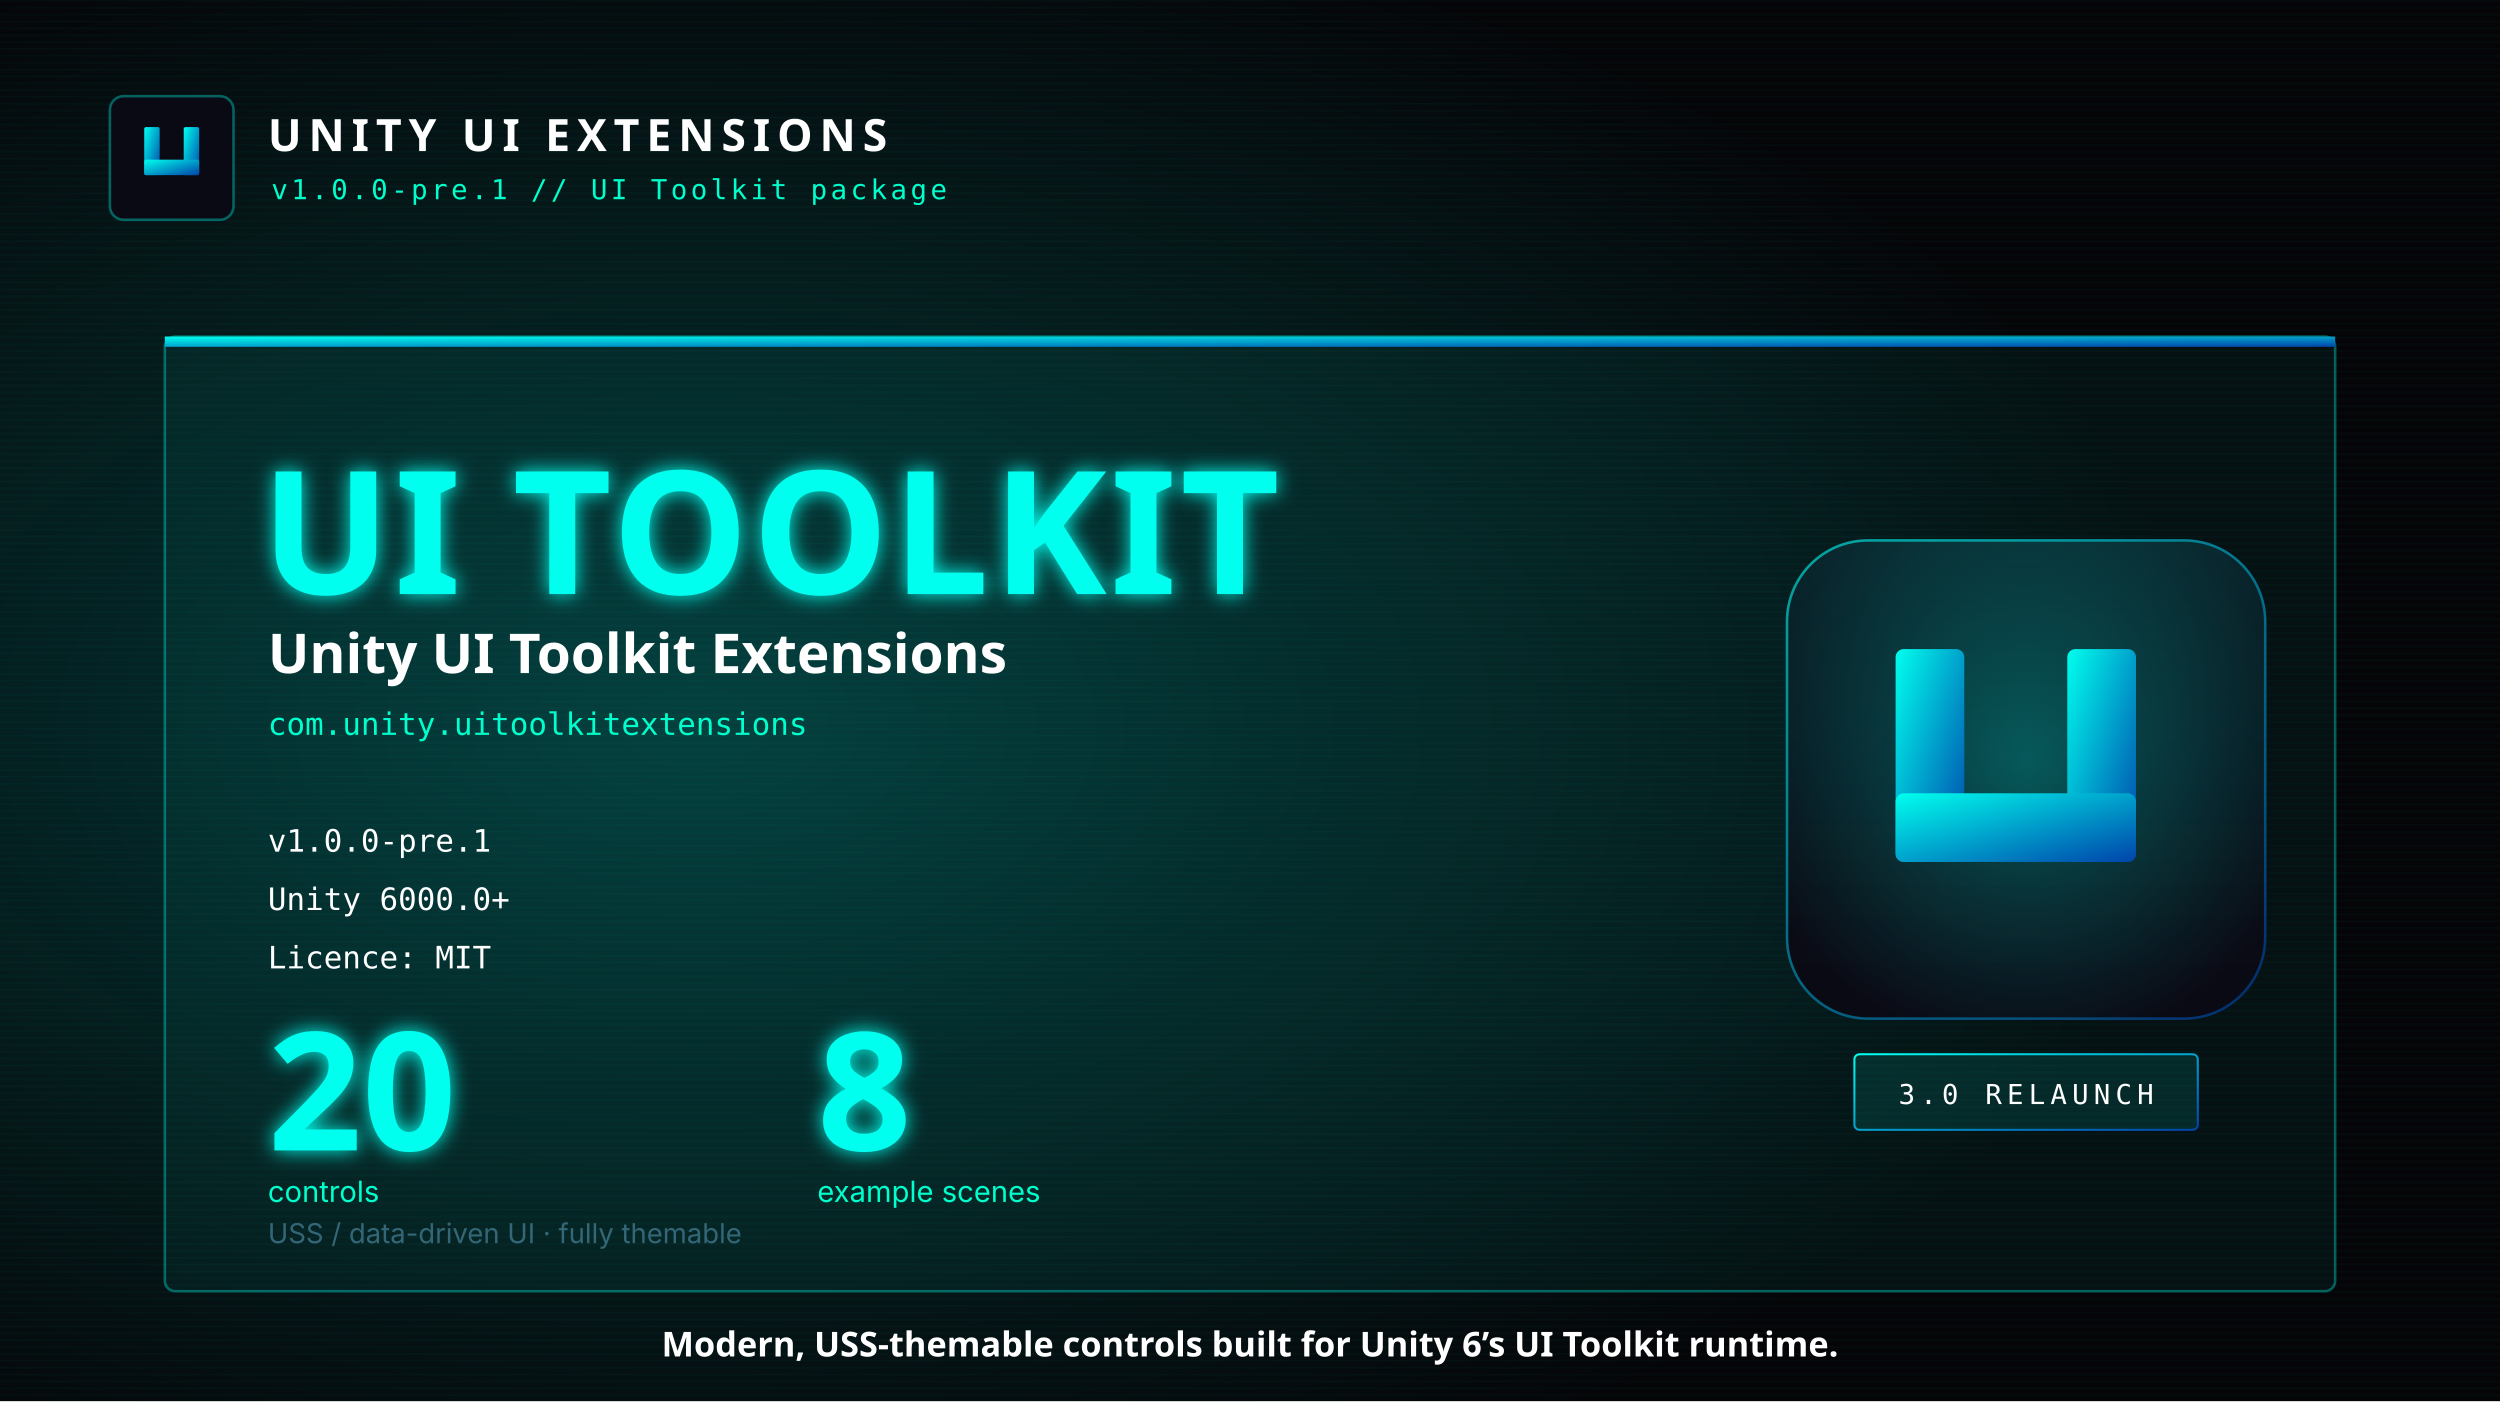
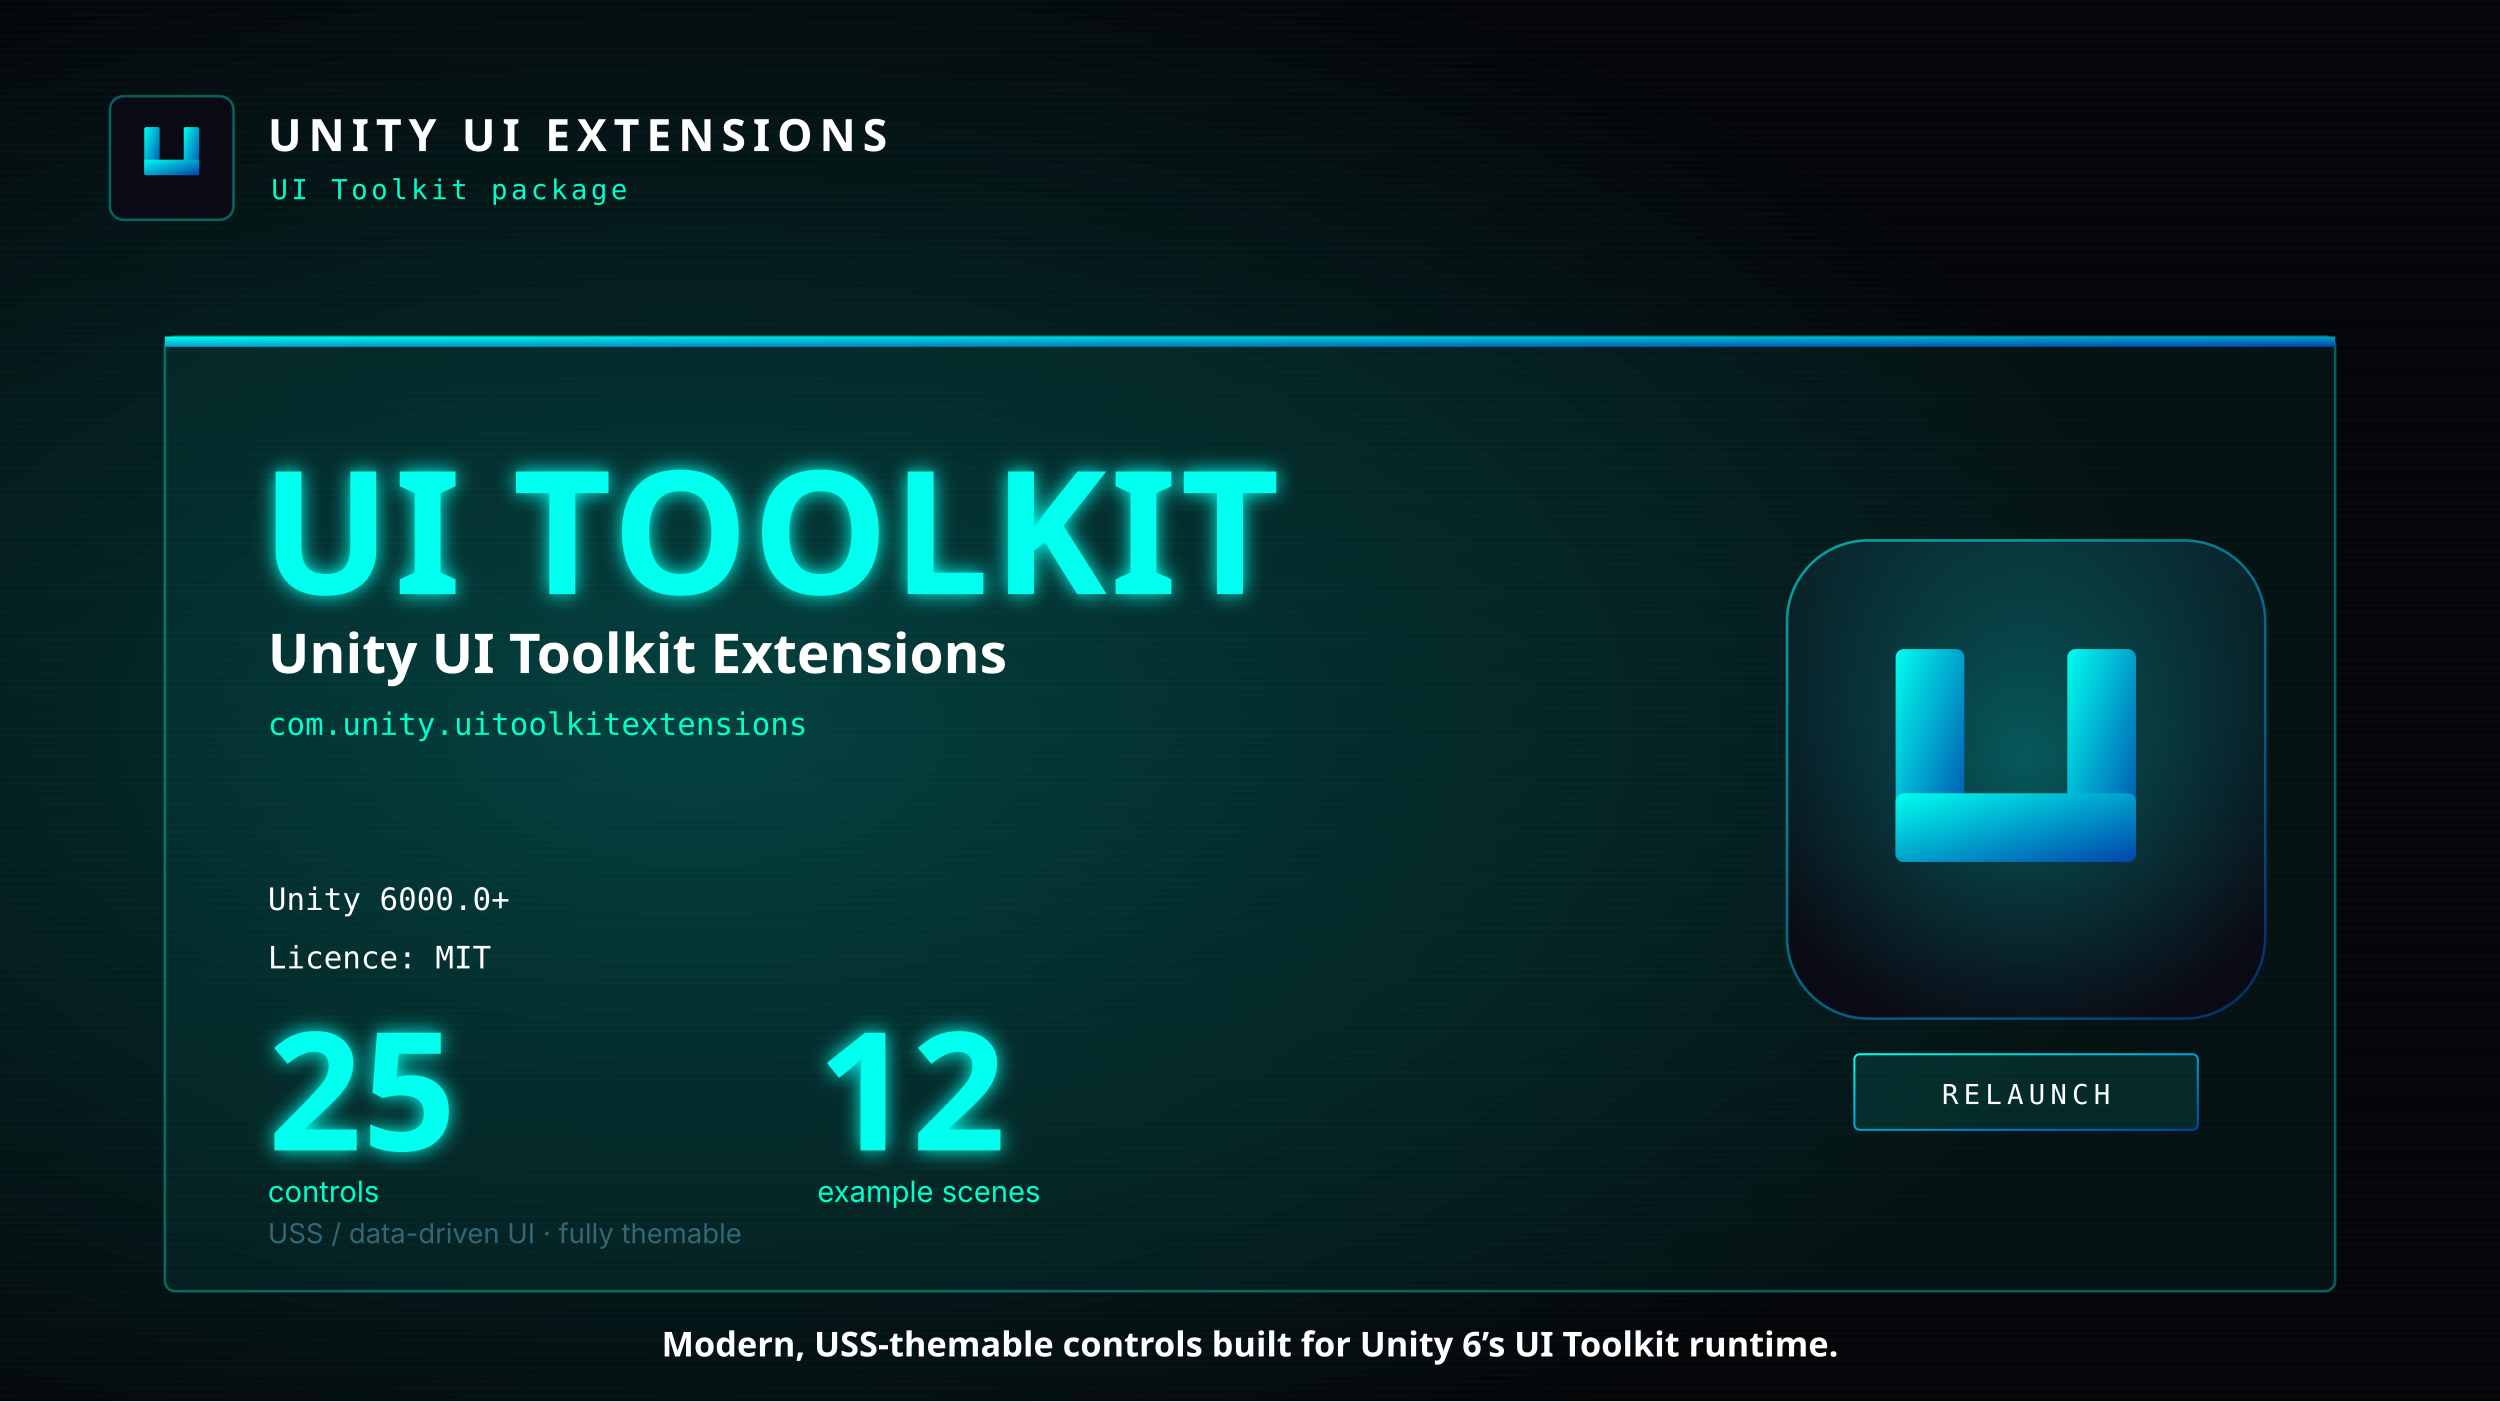
- <svg xmlns="http://www.w3.org/2000/svg" viewBox="0 0 1456 816" width="1456" height="816" role="img" aria-label="Unity UI Toolkit Extensions v1.0.0-pre.1">
+ <svg xmlns="http://www.w3.org/2000/svg" viewBox="0 0 1456 816" width="1456" height="816" role="img" aria-label="Unity UI Toolkit Extensions">
  <defs>
    <linearGradient id="pg" x1="0%" y1="0%" x2="100%" y2="100%">
      <stop offset="0%" stop-color="#00ffee" />
      <stop offset="100%" stop-color="#0044aa" />
    </linearGradient>
    <radialGradient id="ig" cx="50%" cy="46%" r="60%">
      <stop offset="0%" stop-color="#00ffee" stop-opacity="0.30" />
      <stop offset="100%" stop-color="#00ffee" stop-opacity="0" />
    </radialGradient>
    <linearGradient id="sheen" x1="0%" y1="0%" x2="0%" y2="100%">
      <stop offset="0%" stop-color="#00ffee" stop-opacity="0.12" />
      <stop offset="100%" stop-color="#050508" stop-opacity="0" />
    </linearGradient>
    <radialGradient id="glowR" cx="28%" cy="52%" r="60%">
      <stop offset="0%" stop-color="rgba(0,255,238,0.20)" />
      <stop offset="100%" stop-color="rgba(0,255,238,0)" />
    </radialGradient>
    <pattern id="scan" width="4" height="4" patternUnits="userSpaceOnUse">
      <rect width="4" height="1" fill="rgba(0,255,238,0.025)" />
    </pattern>
    <filter id="softGlow" x="-60%" y="-60%" width="220%" height="220%">
      <feGaussianBlur stdDeviation="6" result="b" />
      <feMerge>
        <feMergeNode in="b" />
        <feMergeNode in="SourceGraphic" />
      </feMerge>
    </filter>
  </defs>
  <rect width="1456" height="816" fill="#050508" />
  <rect width="1456" height="816" fill="url(#glowR)" />
  <rect width="1456" height="816" fill="url(#scan)" />
  <g transform="translate(64,56)">
    <rect x="0" y="0" width="72" height="72" rx="8" fill="#0a0a14" stroke="rgba(0,255,238,0.35)" stroke-width="1.5" />
    <g fill="url(#pg)">
      <rect x="20" y="18" width="9" height="28" rx="1.08" />
      <rect x="43" y="18" width="9" height="28" rx="1.08" />
      <rect x="20" y="37" width="32" height="9" rx="1.08" />
    </g>
    <text x="92" y="32" font-family="Orbitron, 'Space Grotesk', system-ui, sans-serif" font-size="26" font-weight="800" letter-spacing="4" fill="#ffffff">UNITY UI EXTENSIONS</text>
-     <text x="94" y="60" font-family="'JetBrains Mono', ui-monospace, monospace" font-size="16" letter-spacing="2" fill="#00ffcc">v1.0.0-pre.1 // UI Toolkit package</text>
+     <text x="94" y="60" font-family="'JetBrains Mono', ui-monospace, monospace" font-size="16" letter-spacing="2" fill="#00ffcc">UI Toolkit package</text>
  </g>
  <g transform="translate(96,196)">
    <rect x="0" y="0" width="1264" height="556" rx="6" fill="rgba(0,255,238,0.05)" stroke="rgba(0,255,238,0.35)" stroke-width="1.5" />
    <rect x="0" y="0" width="1264" height="6" fill="url(#pg)" />
    <text x="56" y="150" font-family="Orbitron, 'Space Grotesk', system-ui, sans-serif" font-size="100" font-weight="800" letter-spacing="2" fill="#00ffee" filter="url(#softGlow)">UI TOOLKIT</text>
    <text x="60" y="196" font-family="'Space Grotesk', system-ui, sans-serif" font-size="32" font-weight="600" fill="#ffffff">Unity UI Toolkit Extensions</text>
    <text x="60" y="232" font-family="'JetBrains Mono', ui-monospace, monospace" font-size="18" fill="#00ffcc">com.unity.uitoolkitextensions</text>
    <g font-family="'JetBrains Mono', ui-monospace, monospace" font-size="18" fill="#ffffff">
-       <text x="60" y="300">v1.0.0-pre.1</text>
      <text x="60" y="334">Unity 6000.0+</text>
      <text x="60" y="368">Licence: MIT</text>
    </g>
    <g transform="translate(60,400)">
-       <text x="0" y="74" font-family="Orbitron, 'Space Grotesk', system-ui, sans-serif" font-size="96" font-weight="800" fill="#00ffee" filter="url(#softGlow)">20</text>
+       <text x="0" y="74" font-family="Orbitron, 'Space Grotesk', system-ui, sans-serif" font-size="96" font-weight="800" fill="#00ffee" filter="url(#softGlow)">25</text>
      <text x="0" y="104" font-family="Inter, system-ui, sans-serif" font-size="17" fill="#00ffcc">controls</text>
-       <text x="320" y="74" font-family="Orbitron, 'Space Grotesk', system-ui, sans-serif" font-size="96" font-weight="800" fill="#00ffee" filter="url(#softGlow)">8</text>
+       <text x="320" y="74" font-family="Orbitron, 'Space Grotesk', system-ui, sans-serif" font-size="96" font-weight="800" fill="#00ffee" filter="url(#softGlow)">12</text>
      <text x="320" y="104" font-family="Inter, system-ui, sans-serif" font-size="17" fill="#00ffcc">example scenes</text>
    </g>
    <text x="60" y="528" font-family="Inter, system-ui, sans-serif" font-size="16" fill="#336677">USS / data-driven UI · fully themable</text>
    <g transform="translate(944,118)">
      <rect x="0" y="0" width="280" height="280" rx="48" fill="#0a0a14" />
      <rect x="0.75" y="0.75" width="278.5" height="278.5" rx="47.25" fill="none" stroke="url(#pg)" stroke-width="1.5" opacity="0.6" />
      <rect x="0" y="0" width="280" height="280" rx="48" fill="url(#sheen)" />
      <rect x="0" y="0" width="280" height="280" rx="48" fill="url(#ig)" />
      <g fill="url(#pg)">
        <rect x="64" y="64" width="40" height="124" rx="4.8" />
        <rect x="164" y="64" width="40" height="124" rx="4.8" />
        <rect x="64" y="148" width="140" height="40" rx="4.8" />
      </g>
      <g transform="translate(40,300)">
        <rect x="0" y="0" width="200" height="44" rx="3" fill="rgba(0,255,238,0.10)" stroke="url(#pg)" stroke-width="1.2" />
-         <text x="100" y="29" text-anchor="middle" font-family="'JetBrains Mono', ui-monospace, monospace" font-size="16" letter-spacing="3" fill="#ffffff">3.0 RELAUNCH</text>
+         <text x="100" y="29" text-anchor="middle" font-family="'JetBrains Mono', ui-monospace, monospace" font-size="16" letter-spacing="3" fill="#ffffff">RELAUNCH</text>
      </g>
    </g>
  </g>
  <text x="728" y="790" text-anchor="middle" font-family="'Space Grotesk', system-ui, sans-serif" font-size="20" font-weight="600" fill="#ffffff">Modern, USS-themable controls built for Unity 6’s UI Toolkit runtime.</text>
</svg>
